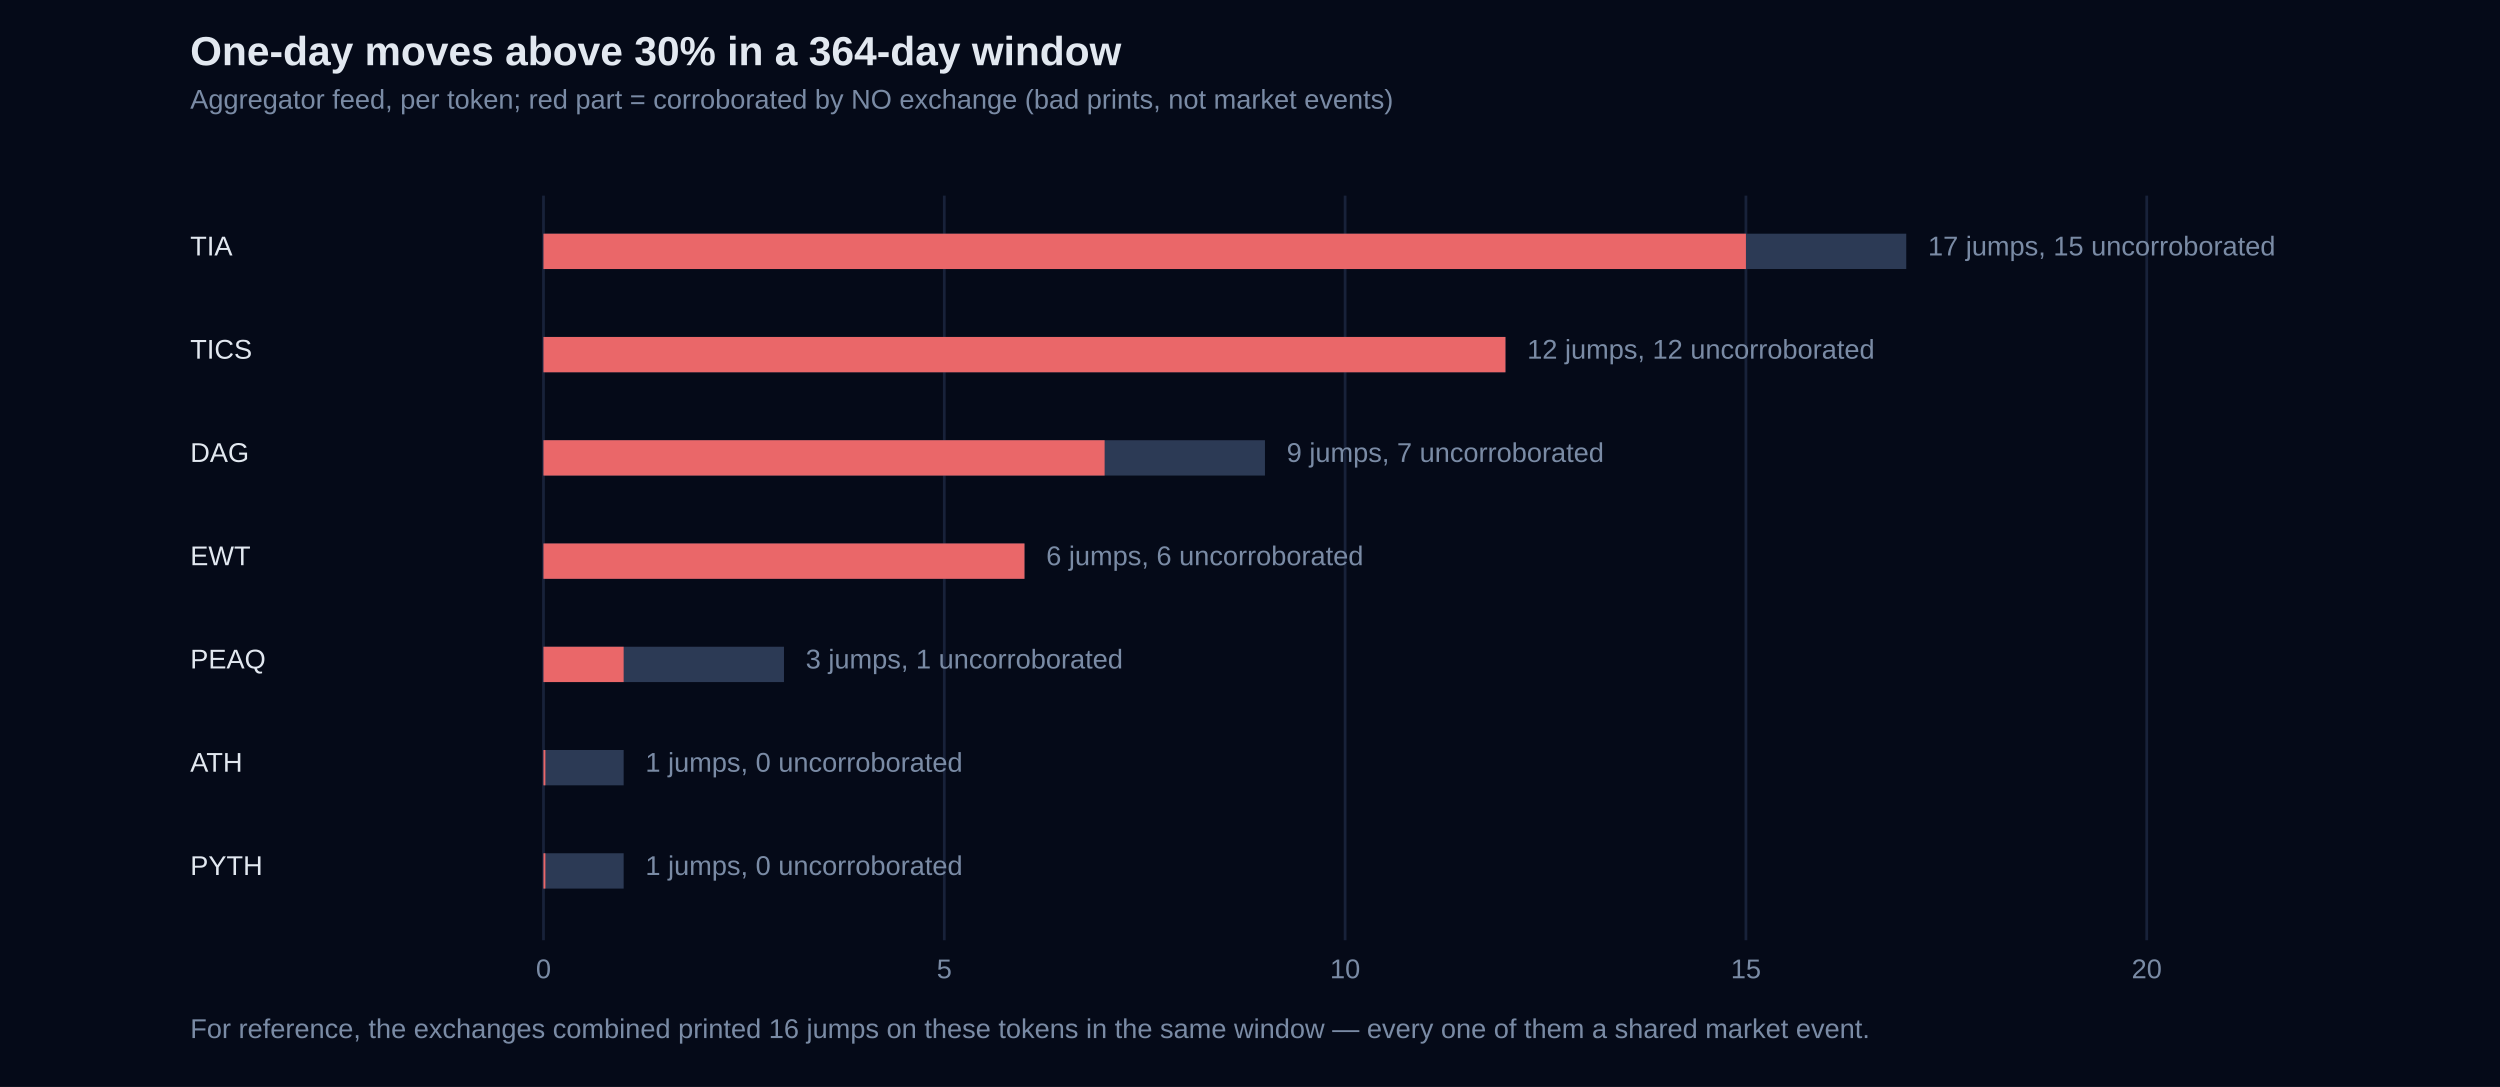
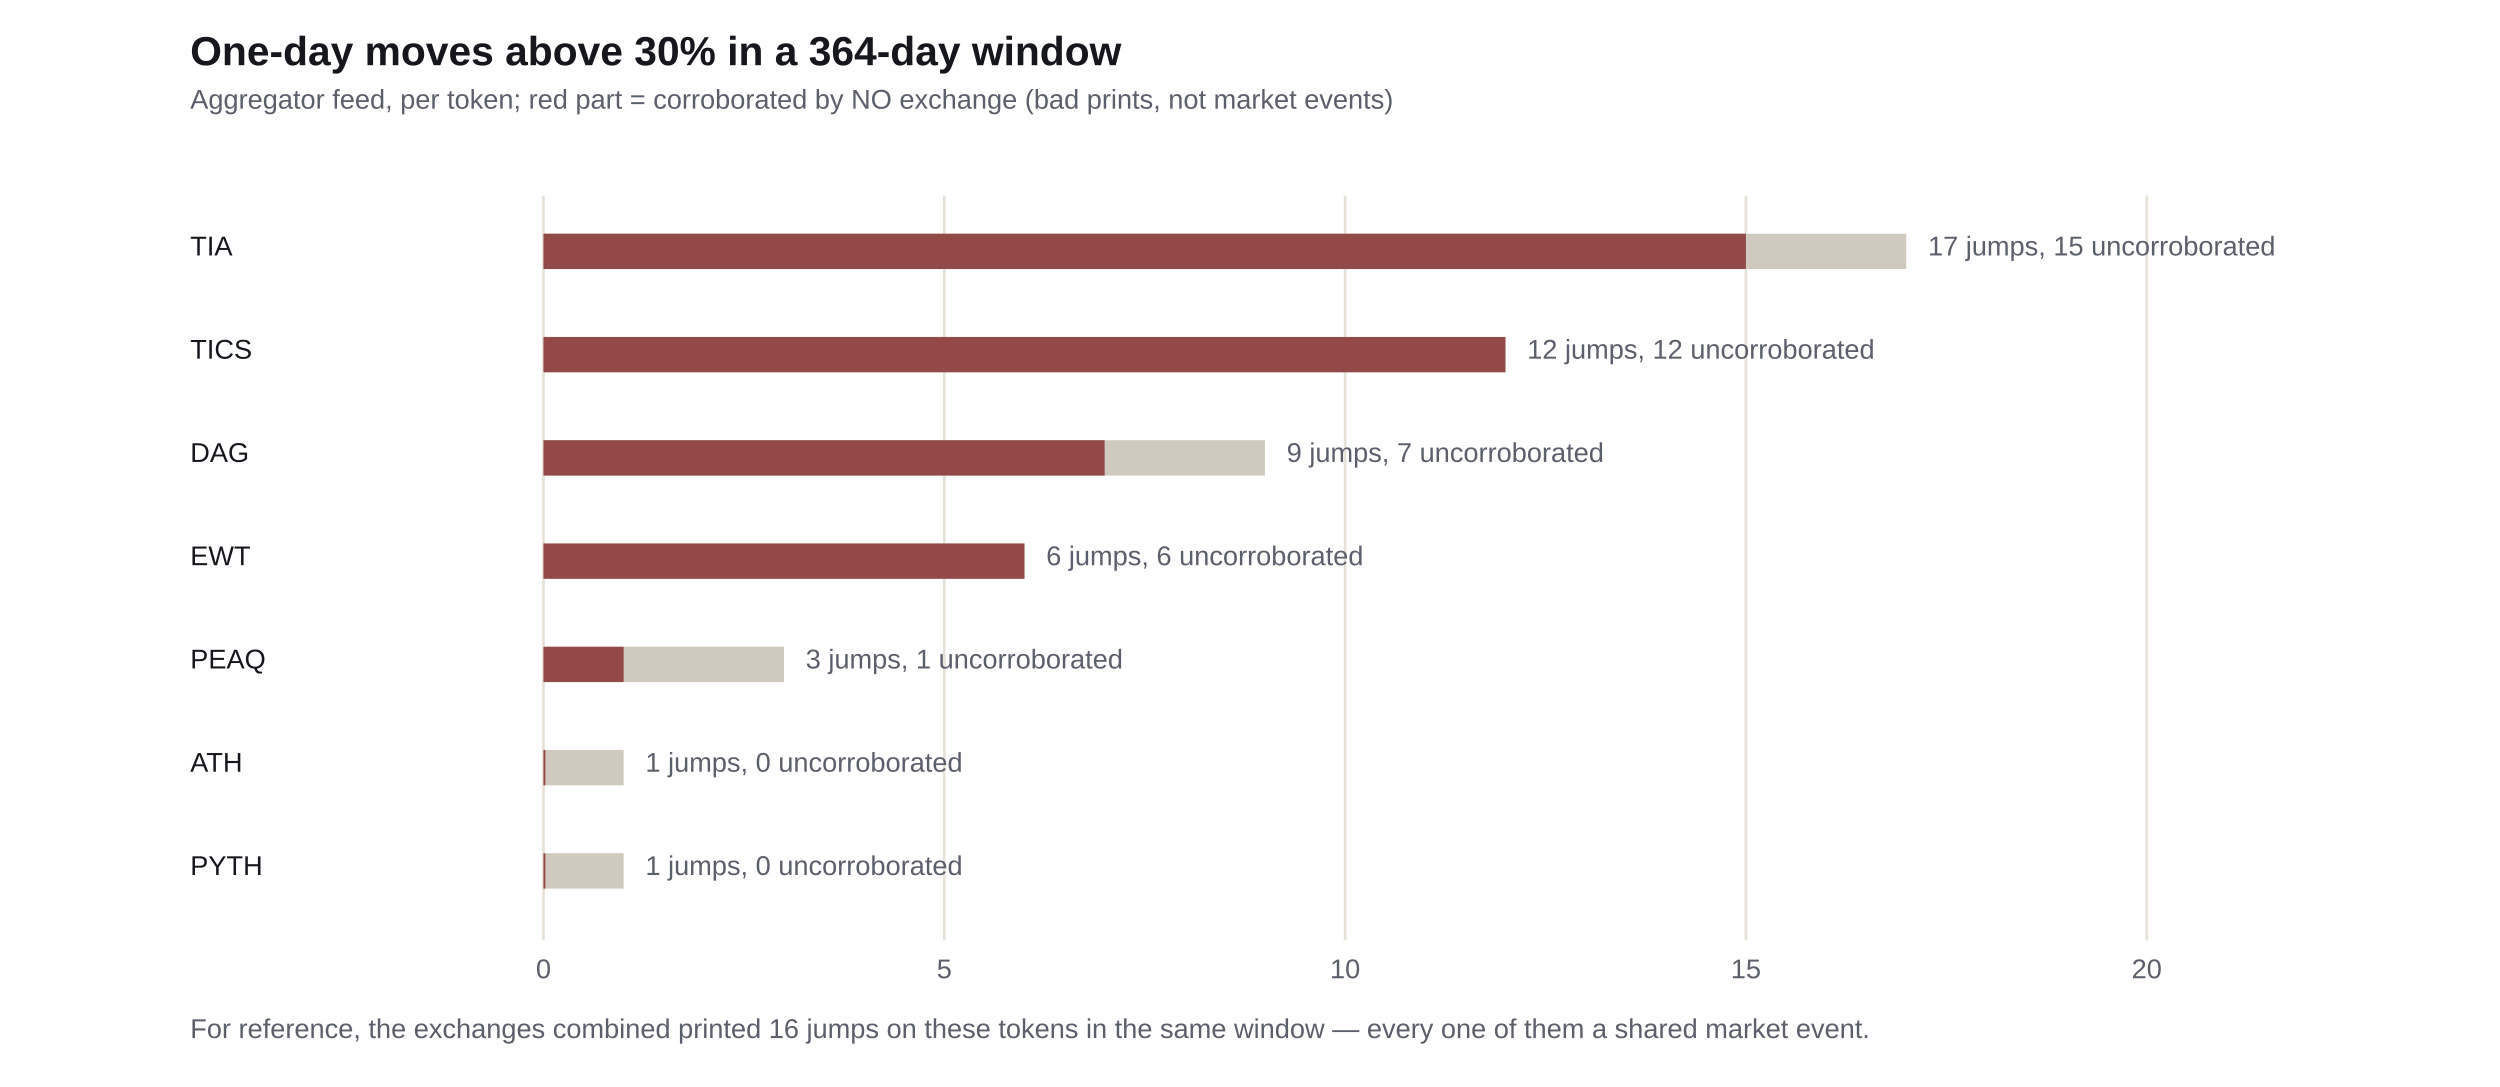
<svg xmlns="http://www.w3.org/2000/svg" width="920" height="400" viewBox="0 0 920 400" font-family="Plus Jakarta Sans,Segoe UI,Arial,sans-serif">
-   <rect width="920" height="400" fill="#050a18" />
-   <text x="70" y="24" fill="#e2e8f0" font-size="15" text-anchor="start" font-weight="700">One-day moves above 30% in a 364-day window</text>
-   <text x="70" y="40" fill="#7a8ba5" font-size="10" text-anchor="start">Aggregator feed, per token; red part = corroborated by NO exchange (bad prints, not market events)</text>
-   <line x1="200.0" y1="72.0" x2="200.0" y2="346.0" stroke="#18223a" stroke-width="1" />
-   <text x="200.0" y="360.0" fill="#7a8ba5" font-size="10" text-anchor="middle">0</text>
-   <line x1="347.5" y1="72.0" x2="347.5" y2="346.0" stroke="#18223a" stroke-width="1" />
-   <text x="347.5" y="360.0" fill="#7a8ba5" font-size="10" text-anchor="middle">5</text>
-   <line x1="495.0" y1="72.0" x2="495.0" y2="346.0" stroke="#18223a" stroke-width="1" />
-   <text x="495.0" y="360.0" fill="#7a8ba5" font-size="10" text-anchor="middle">10</text>
-   <line x1="642.5" y1="72.0" x2="642.5" y2="346.0" stroke="#18223a" stroke-width="1" />
-   <text x="642.5" y="360.0" fill="#7a8ba5" font-size="10" text-anchor="middle">15</text>
-   <line x1="790.0" y1="72.0" x2="790.0" y2="346.0" stroke="#18223a" stroke-width="1" />
-   <text x="790.0" y="360.0" fill="#7a8ba5" font-size="10" text-anchor="middle">20</text>
-   <text x="70" y="94.0" fill="#e2e8f0" font-size="10" text-anchor="start">TIA</text>
-   <rect x="200.0" y="86.0" width="501.5" height="13.0" fill="#2c3a55" opacity="1.0" />
-   <rect x="200.0" y="86.0" width="442.5" height="13.0" fill="#ff6b6b" opacity="0.9" />
-   <text x="709.5" y="94.0" fill="#7a8ba5" font-size="10" text-anchor="start">17 jumps, 15 uncorroborated</text>
-   <text x="70" y="132.0" fill="#e2e8f0" font-size="10" text-anchor="start">TICS</text>
-   <rect x="200.0" y="124.0" width="354.0" height="13.0" fill="#2c3a55" opacity="1.0" />
-   <rect x="200.0" y="124.0" width="354.0" height="13.0" fill="#ff6b6b" opacity="0.9" />
-   <text x="562.0" y="132.0" fill="#7a8ba5" font-size="10" text-anchor="start">12 jumps, 12 uncorroborated</text>
-   <text x="70" y="170.0" fill="#e2e8f0" font-size="10" text-anchor="start">DAG</text>
-   <rect x="200.0" y="162.0" width="265.5" height="13.0" fill="#2c3a55" opacity="1.0" />
-   <rect x="200.0" y="162.0" width="206.5" height="13.0" fill="#ff6b6b" opacity="0.9" />
-   <text x="473.5" y="170.0" fill="#7a8ba5" font-size="10" text-anchor="start">9 jumps, 7 uncorroborated</text>
-   <text x="70" y="208.0" fill="#e2e8f0" font-size="10" text-anchor="start">EWT</text>
-   <rect x="200.0" y="200.0" width="177.0" height="13.0" fill="#2c3a55" opacity="1.0" />
-   <rect x="200.0" y="200.0" width="177.0" height="13.0" fill="#ff6b6b" opacity="0.9" />
-   <text x="385.0" y="208.0" fill="#7a8ba5" font-size="10" text-anchor="start">6 jumps, 6 uncorroborated</text>
-   <text x="70" y="246.0" fill="#e2e8f0" font-size="10" text-anchor="start">PEAQ</text>
-   <rect x="200.0" y="238.0" width="88.5" height="13.0" fill="#2c3a55" opacity="1.0" />
-   <rect x="200.0" y="238.0" width="29.5" height="13.0" fill="#ff6b6b" opacity="0.9" />
-   <text x="296.5" y="246.0" fill="#7a8ba5" font-size="10" text-anchor="start">3 jumps, 1 uncorroborated</text>
-   <text x="70" y="284.0" fill="#e2e8f0" font-size="10" text-anchor="start">ATH</text>
-   <rect x="200.0" y="276.0" width="29.5" height="13.0" fill="#2c3a55" opacity="1.0" />
-   <rect x="200.0" y="276.0" width="0.7" height="13.0" fill="#ff6b6b" opacity="0.9" />
-   <text x="237.5" y="284.0" fill="#7a8ba5" font-size="10" text-anchor="start">1 jumps, 0 uncorroborated</text>
-   <text x="70" y="322.0" fill="#e2e8f0" font-size="10" text-anchor="start">PYTH</text>
-   <rect x="200.0" y="314.0" width="29.5" height="13.0" fill="#2c3a55" opacity="1.0" />
-   <rect x="200.0" y="314.0" width="0.7" height="13.0" fill="#ff6b6b" opacity="0.9" />
-   <text x="237.5" y="322.0" fill="#7a8ba5" font-size="10" text-anchor="start">1 jumps, 0 uncorroborated</text>
-   <text x="70" y="382.0" fill="#7a8ba5" font-size="10" text-anchor="start">For reference, the exchanges combined printed 16 jumps on these tokens in the same window — every one of them a shared market event.</text>
+   <rect width="920" height="400" fill="#FFFFFF" />
+   <text x="70" y="24" fill="#15171C" font-size="15" text-anchor="start" font-weight="700">One-day moves above 30% in a 364-day window</text>
+   <text x="70" y="40" fill="#5B5F6B" font-size="10" text-anchor="start">Aggregator feed, per token; red part = corroborated by NO exchange (bad prints, not market events)</text>
+   <line x1="200.0" y1="72.0" x2="200.0" y2="346.0" stroke="#E6E2D8" stroke-width="1" />
+   <text x="200.0" y="360.0" fill="#5B5F6B" font-size="10" text-anchor="middle">0</text>
+   <line x1="347.5" y1="72.0" x2="347.5" y2="346.0" stroke="#E6E2D8" stroke-width="1" />
+   <text x="347.5" y="360.0" fill="#5B5F6B" font-size="10" text-anchor="middle">5</text>
+   <line x1="495.0" y1="72.0" x2="495.0" y2="346.0" stroke="#E6E2D8" stroke-width="1" />
+   <text x="495.0" y="360.0" fill="#5B5F6B" font-size="10" text-anchor="middle">10</text>
+   <line x1="642.5" y1="72.0" x2="642.5" y2="346.0" stroke="#E6E2D8" stroke-width="1" />
+   <text x="642.5" y="360.0" fill="#5B5F6B" font-size="10" text-anchor="middle">15</text>
+   <line x1="790.0" y1="72.0" x2="790.0" y2="346.0" stroke="#E6E2D8" stroke-width="1" />
+   <text x="790.0" y="360.0" fill="#5B5F6B" font-size="10" text-anchor="middle">20</text>
+   <text x="70" y="94.0" fill="#15171C" font-size="10" text-anchor="start">TIA</text>
+   <rect x="200.0" y="86.0" width="501.5" height="13.0" fill="#CFCABD" opacity="1.0" />
+   <rect x="200.0" y="86.0" width="442.5" height="13.0" fill="#8C3B3B" opacity="0.9" />
+   <text x="709.5" y="94.0" fill="#5B5F6B" font-size="10" text-anchor="start">17 jumps, 15 uncorroborated</text>
+   <text x="70" y="132.0" fill="#15171C" font-size="10" text-anchor="start">TICS</text>
+   <rect x="200.0" y="124.0" width="354.0" height="13.0" fill="#CFCABD" opacity="1.0" />
+   <rect x="200.0" y="124.0" width="354.0" height="13.0" fill="#8C3B3B" opacity="0.9" />
+   <text x="562.0" y="132.0" fill="#5B5F6B" font-size="10" text-anchor="start">12 jumps, 12 uncorroborated</text>
+   <text x="70" y="170.0" fill="#15171C" font-size="10" text-anchor="start">DAG</text>
+   <rect x="200.0" y="162.0" width="265.5" height="13.0" fill="#CFCABD" opacity="1.0" />
+   <rect x="200.0" y="162.0" width="206.5" height="13.0" fill="#8C3B3B" opacity="0.9" />
+   <text x="473.5" y="170.0" fill="#5B5F6B" font-size="10" text-anchor="start">9 jumps, 7 uncorroborated</text>
+   <text x="70" y="208.0" fill="#15171C" font-size="10" text-anchor="start">EWT</text>
+   <rect x="200.0" y="200.0" width="177.0" height="13.0" fill="#CFCABD" opacity="1.0" />
+   <rect x="200.0" y="200.0" width="177.0" height="13.0" fill="#8C3B3B" opacity="0.9" />
+   <text x="385.0" y="208.0" fill="#5B5F6B" font-size="10" text-anchor="start">6 jumps, 6 uncorroborated</text>
+   <text x="70" y="246.0" fill="#15171C" font-size="10" text-anchor="start">PEAQ</text>
+   <rect x="200.0" y="238.0" width="88.5" height="13.0" fill="#CFCABD" opacity="1.0" />
+   <rect x="200.0" y="238.0" width="29.5" height="13.0" fill="#8C3B3B" opacity="0.9" />
+   <text x="296.5" y="246.0" fill="#5B5F6B" font-size="10" text-anchor="start">3 jumps, 1 uncorroborated</text>
+   <text x="70" y="284.0" fill="#15171C" font-size="10" text-anchor="start">ATH</text>
+   <rect x="200.0" y="276.0" width="29.5" height="13.0" fill="#CFCABD" opacity="1.0" />
+   <rect x="200.0" y="276.0" width="0.7" height="13.0" fill="#8C3B3B" opacity="0.9" />
+   <text x="237.5" y="284.0" fill="#5B5F6B" font-size="10" text-anchor="start">1 jumps, 0 uncorroborated</text>
+   <text x="70" y="322.0" fill="#15171C" font-size="10" text-anchor="start">PYTH</text>
+   <rect x="200.0" y="314.0" width="29.5" height="13.0" fill="#CFCABD" opacity="1.0" />
+   <rect x="200.0" y="314.0" width="0.7" height="13.0" fill="#8C3B3B" opacity="0.9" />
+   <text x="237.5" y="322.0" fill="#5B5F6B" font-size="10" text-anchor="start">1 jumps, 0 uncorroborated</text>
+   <text x="70" y="382.0" fill="#5B5F6B" font-size="10" text-anchor="start">For reference, the exchanges combined printed 16 jumps on these tokens in the same window — every one of them a shared market event.</text>
</svg>
